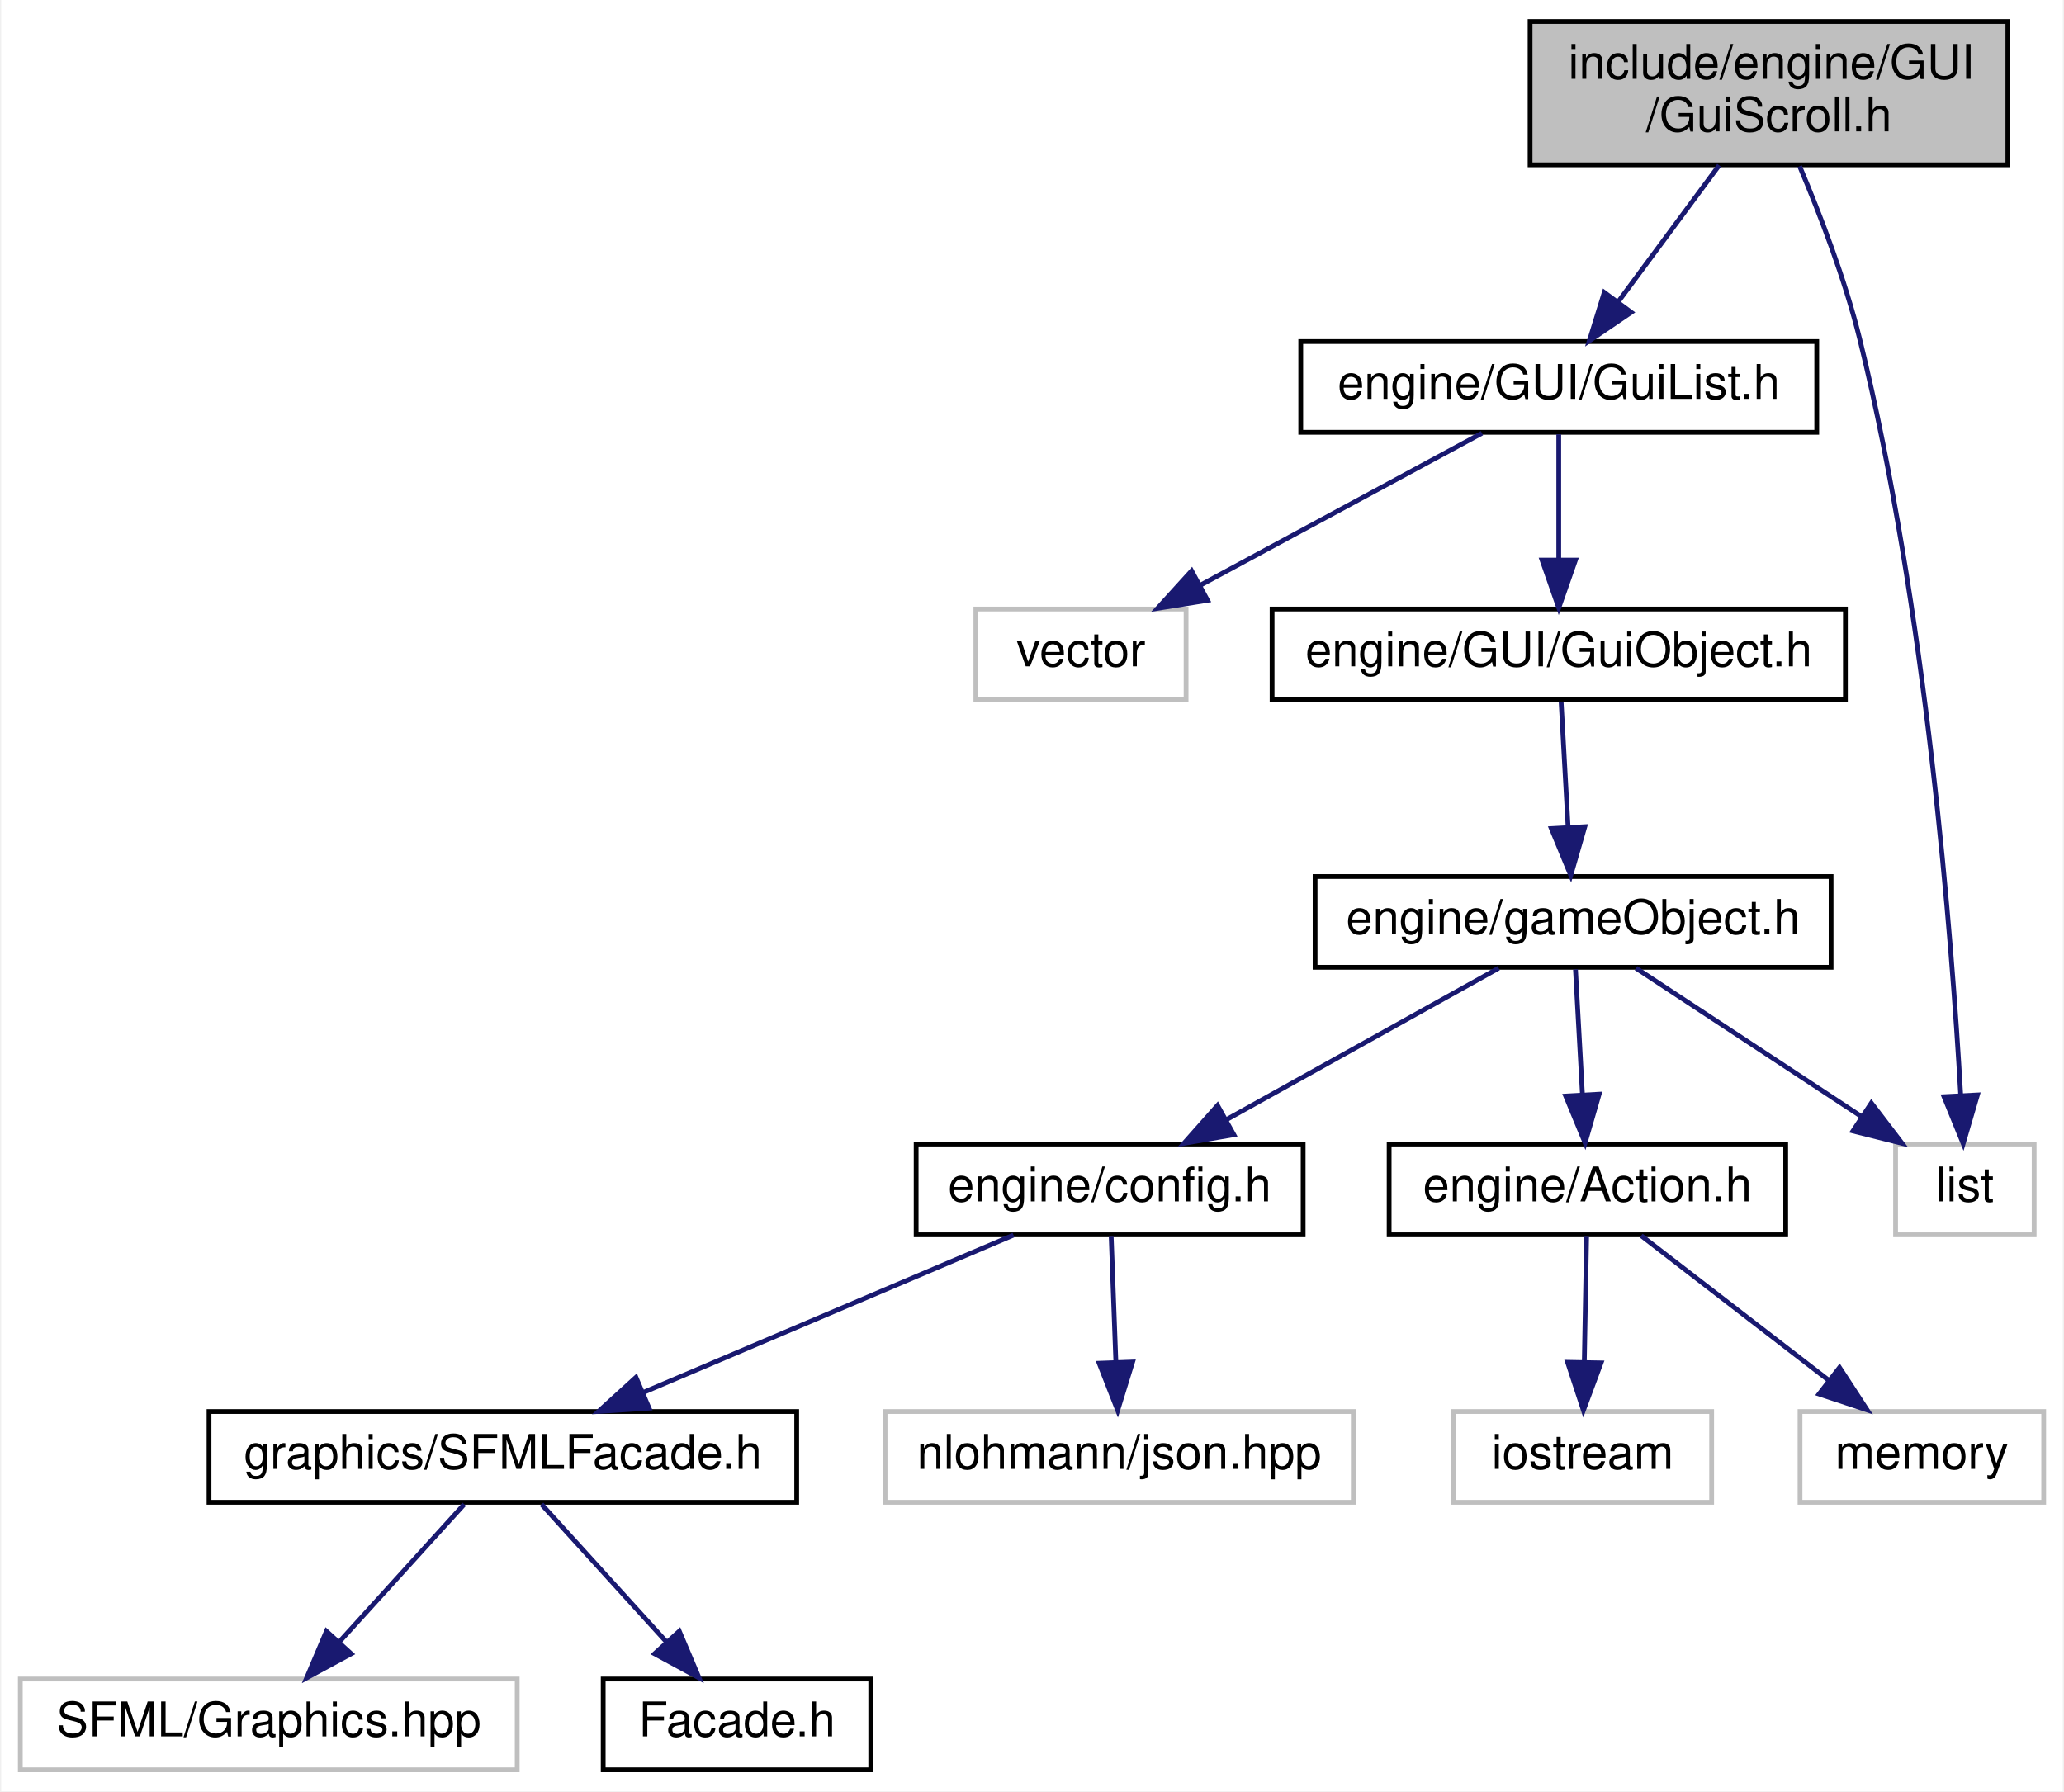
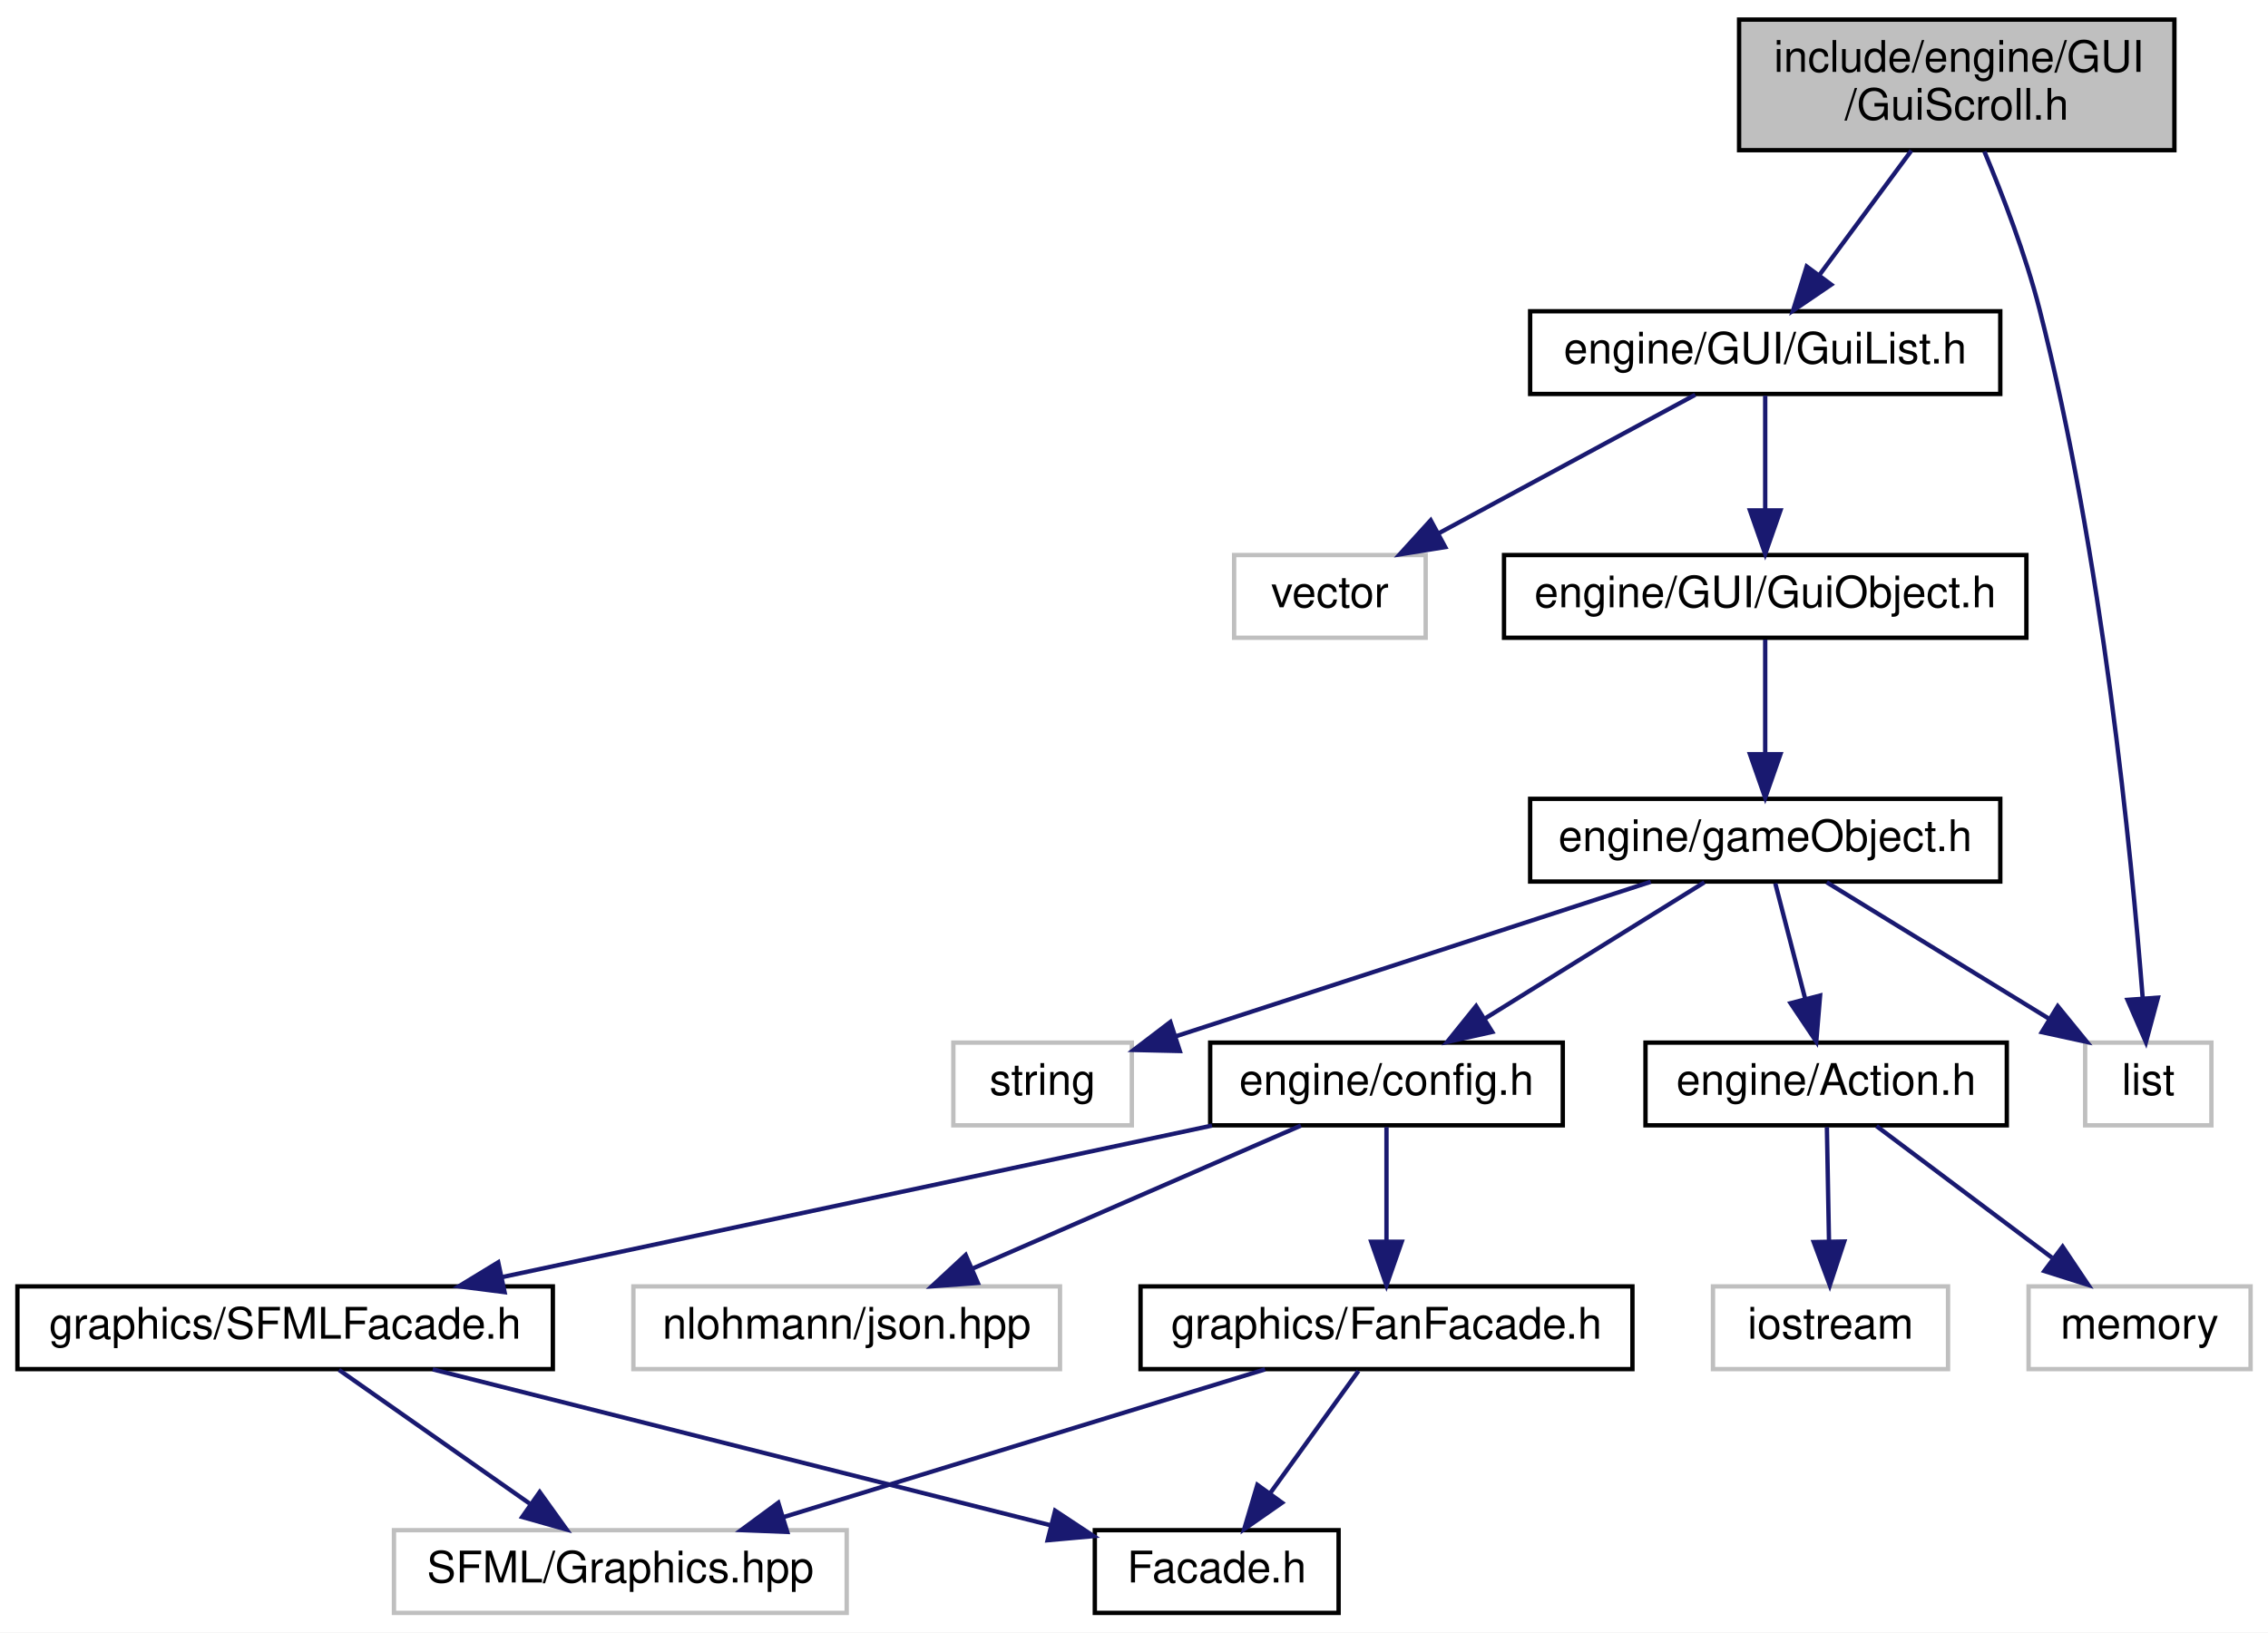
- <svg xmlns="http://www.w3.org/2000/svg" xmlns:xlink="http://www.w3.org/1999/xlink" width="432pt" height="375pt" viewBox="0.00 0.00 431.50 375.00">
+ <svg xmlns="http://www.w3.org/2000/svg" xmlns:xlink="http://www.w3.org/1999/xlink" width="521pt" height="375pt" viewBox="0.00 0.00 521.00 375.00">
  <g id="graph0" class="graph" transform="scale(1 1) rotate(0) translate(4 371)">
-     <polygon fill="white" stroke="transparent" points="-4,4 -4,-371 427.5,-371 427.5,4 -4,4" />
+     <polygon fill="white" stroke="transparent" points="-4,4 -4,-371 517,-371 517,4 -4,4" />
    <g id="node1" class="node">
      <g id="a_node1">
        <a xlink:title=" ">
-           <polygon fill="#bfbfbf" stroke="black" points="316,-336.5 316,-366.5 416,-366.5 416,-336.5 316,-336.5" />
-           <text text-anchor="start" x="324" y="-354.5" font-family="Helvetica,sans-Serif" font-size="10.00">include/engine/GUI</text>
-           <text text-anchor="middle" x="366" y="-343.5" font-family="Helvetica,sans-Serif" font-size="10.00">/GuiScroll.h</text>
+           <polygon fill="#bfbfbf" stroke="black" points="395.5,-336.5 395.5,-366.5 495.5,-366.5 495.5,-336.5 395.5,-336.5" />
+           <text text-anchor="start" x="403.5" y="-354.5" font-family="Helvetica,sans-Serif" font-size="10.00">include/engine/GUI</text>
+           <text text-anchor="middle" x="445.5" y="-343.5" font-family="Helvetica,sans-Serif" font-size="10.00">/GuiScroll.h</text>
        </a>
      </g>
    </g>
    <g id="node2" class="node">
      <g id="a_node2">
        <a xlink:href="_gui_list_8h.html" target="_top" xlink:title=" ">
-           <polygon fill="white" stroke="black" points="268,-280.5 268,-299.5 376,-299.5 376,-280.5 268,-280.5" />
-           <text text-anchor="middle" x="322" y="-287.5" font-family="Helvetica,sans-Serif" font-size="10.00">engine/GUI/GuiList.h</text>
+           <polygon fill="white" stroke="black" points="347.5,-280.5 347.5,-299.5 455.5,-299.5 455.5,-280.5 347.5,-280.5" />
+           <text text-anchor="middle" x="401.5" y="-287.5" font-family="Helvetica,sans-Serif" font-size="10.00">engine/GUI/GuiList.h</text>
        </a>
      </g>
    </g>
    <g id="edge1" class="edge">
-       <path fill="none" stroke="midnightblue" d="M355.57,-336.4C349.24,-327.84 341.13,-316.87 334.47,-307.86" />
-       <polygon fill="midnightblue" stroke="midnightblue" points="337.16,-305.62 328.4,-299.66 331.53,-309.78 337.16,-305.62" />
-     </g>
-     <g id="node5" class="node">
-       <g id="a_node5">
-         <a xlink:title=" ">
-           <polygon fill="white" stroke="#bfbfbf" points="392.5,-112.5 392.5,-131.5 421.5,-131.5 421.5,-112.5 392.5,-112.5" />
-           <text text-anchor="middle" x="407" y="-119.5" font-family="Helvetica,sans-Serif" font-size="10.00">list</text>
-         </a>
-       </g>
-     </g>
-     <g id="edge14" class="edge">
-       <path fill="none" stroke="midnightblue" d="M372.42,-336.2C376.63,-326.25 381.91,-312.55 385,-300 398.93,-243.5 404.26,-174.57 406.12,-141.91" />
-       <polygon fill="midnightblue" stroke="midnightblue" points="409.63,-141.77 406.65,-131.6 402.64,-141.41 409.63,-141.77" />
+       <path fill="none" stroke="midnightblue" d="M435.07,-336.4C428.74,-327.84 420.63,-316.87 413.97,-307.86" />
+       <polygon fill="midnightblue" stroke="midnightblue" points="416.66,-305.62 407.9,-299.66 411.03,-309.78 416.66,-305.62" />
+     </g>
+     <g id="node6" class="node">
+       <g id="a_node6">
+         <a xlink:title=" ">
+           <polygon fill="white" stroke="#bfbfbf" points="475,-112.5 475,-131.5 504,-131.5 504,-112.5 475,-112.5" />
+           <text text-anchor="middle" x="489.5" y="-119.5" font-family="Helvetica,sans-Serif" font-size="10.00">list</text>
+         </a>
+       </g>
+     </g>
+     <g id="edge18" class="edge">
+       <path fill="none" stroke="midnightblue" d="M451.85,-336.19C456.03,-326.22 461.3,-312.52 464.5,-300 478.93,-243.49 485.65,-174.57 488.2,-141.91" />
+       <polygon fill="midnightblue" stroke="midnightblue" points="491.71,-141.83 488.96,-131.6 484.73,-141.32 491.71,-141.83" />
    </g>
    <g id="node3" class="node">
      <g id="a_node3">
        <a xlink:href="_gui_object_8h.html" target="_top" xlink:title=" ">
-           <polygon fill="white" stroke="black" points="262,-224.5 262,-243.5 382,-243.5 382,-224.5 262,-224.5" />
-           <text text-anchor="middle" x="322" y="-231.5" font-family="Helvetica,sans-Serif" font-size="10.00">engine/GUI/GuiObject.h</text>
+           <polygon fill="white" stroke="black" points="341.5,-224.5 341.5,-243.5 461.5,-243.5 461.5,-224.5 341.5,-224.5" />
+           <text text-anchor="middle" x="401.5" y="-231.5" font-family="Helvetica,sans-Serif" font-size="10.00">engine/GUI/GuiObject.h</text>
        </a>
      </g>
    </g>
    <g id="edge2" class="edge">
-       <path fill="none" stroke="midnightblue" d="M322,-280.08C322,-273.01 322,-262.86 322,-253.99" />
-       <polygon fill="midnightblue" stroke="midnightblue" points="325.5,-253.75 322,-243.75 318.5,-253.75 325.5,-253.75" />
-     </g>
-     <g id="node14" class="node">
-       <g id="a_node14">
-         <a xlink:title=" ">
-           <polygon fill="white" stroke="#bfbfbf" points="200,-224.5 200,-243.5 244,-243.5 244,-224.5 200,-224.5" />
-           <text text-anchor="middle" x="222" y="-231.5" font-family="Helvetica,sans-Serif" font-size="10.00">vector</text>
-         </a>
-       </g>
-     </g>
-     <g id="edge13" class="edge">
-       <path fill="none" stroke="midnightblue" d="M305.93,-280.32C290.04,-271.74 265.49,-258.49 247.04,-248.52" />
-       <polygon fill="midnightblue" stroke="midnightblue" points="248.49,-245.33 238.03,-243.65 245.16,-251.49 248.49,-245.33" />
+       <path fill="none" stroke="midnightblue" d="M401.5,-280.08C401.5,-273.01 401.5,-262.86 401.5,-253.99" />
+       <polygon fill="midnightblue" stroke="midnightblue" points="405,-253.75 401.5,-243.75 398,-253.75 405,-253.75" />
+     </g>
+     <g id="node16" class="node">
+       <g id="a_node16">
+         <a xlink:title=" ">
+           <polygon fill="white" stroke="#bfbfbf" points="279.5,-224.5 279.5,-243.5 323.5,-243.5 323.5,-224.5 279.5,-224.5" />
+           <text text-anchor="middle" x="301.5" y="-231.5" font-family="Helvetica,sans-Serif" font-size="10.00">vector</text>
+         </a>
+       </g>
+     </g>
+     <g id="edge17" class="edge">
+       <path fill="none" stroke="midnightblue" d="M385.43,-280.32C369.54,-271.74 344.99,-258.49 326.54,-248.52" />
+       <polygon fill="midnightblue" stroke="midnightblue" points="327.99,-245.33 317.53,-243.65 324.66,-251.49 327.99,-245.33" />
    </g>
    <g id="node4" class="node">
      <g id="a_node4">
        <a xlink:href="game_object_8h.html" target="_top" xlink:title=" ">
-           <polygon fill="white" stroke="black" points="271,-168.5 271,-187.5 379,-187.5 379,-168.5 271,-168.5" />
-           <text text-anchor="middle" x="325" y="-175.5" font-family="Helvetica,sans-Serif" font-size="10.00">engine/gameObject.h</text>
+           <polygon fill="white" stroke="black" points="347.5,-168.5 347.5,-187.5 455.5,-187.5 455.5,-168.5 347.5,-168.5" />
+           <text text-anchor="middle" x="401.5" y="-175.5" font-family="Helvetica,sans-Serif" font-size="10.00">engine/gameObject.h</text>
        </a>
      </g>
    </g>
    <g id="edge3" class="edge">
-       <path fill="none" stroke="midnightblue" d="M322.5,-224.08C322.89,-217.01 323.45,-206.86 323.95,-197.99" />
-       <polygon fill="midnightblue" stroke="midnightblue" points="327.45,-197.93 324.51,-187.75 320.46,-197.54 327.45,-197.93" />
+       <path fill="none" stroke="midnightblue" d="M401.5,-224.08C401.5,-217.01 401.5,-206.86 401.5,-197.99" />
+       <polygon fill="midnightblue" stroke="midnightblue" points="405,-197.75 401.5,-187.75 398,-197.75 405,-197.75" />
+     </g>
+     <g id="node5" class="node">
+       <g id="a_node5">
+         <a xlink:title=" ">
+           <polygon fill="white" stroke="#bfbfbf" points="215,-112.5 215,-131.5 256,-131.5 256,-112.5 215,-112.5" />
+           <text text-anchor="middle" x="235.5" y="-119.5" font-family="Helvetica,sans-Serif" font-size="10.00">string</text>
+         </a>
+       </g>
    </g>
    <g id="edge4" class="edge">
-       <path fill="none" stroke="midnightblue" d="M338.17,-168.32C350.85,-159.98 370.23,-147.21 385.21,-137.35" />
-       <polygon fill="midnightblue" stroke="midnightblue" points="387.43,-140.08 393.86,-131.65 383.58,-134.23 387.43,-140.08" />
-     </g>
-     <g id="node6" class="node">
-       <g id="a_node6">
+       <path fill="none" stroke="midnightblue" d="M375.2,-168.44C345.5,-158.78 297.25,-143.09 265.95,-132.9" />
+       <polygon fill="midnightblue" stroke="midnightblue" points="267.02,-129.57 256.42,-129.81 264.85,-136.23 267.02,-129.57" />
+     </g>
+     <g id="edge5" class="edge">
+       <path fill="none" stroke="midnightblue" d="M415.64,-168.32C429.37,-159.9 450.44,-146.97 466.56,-137.07" />
+       <polygon fill="midnightblue" stroke="midnightblue" points="468.7,-139.87 475.4,-131.65 465.04,-133.9 468.7,-139.87" />
+     </g>
+     <g id="node7" class="node">
+       <g id="a_node7">
        <a xlink:href="config_8h.html" target="_top" xlink:title=" ">
-           <polygon fill="white" stroke="black" points="187.5,-112.5 187.5,-131.5 268.5,-131.5 268.5,-112.5 187.5,-112.5" />
-           <text text-anchor="middle" x="228" y="-119.5" font-family="Helvetica,sans-Serif" font-size="10.00">engine/config.h</text>
-         </a>
-       </g>
-     </g>
-     <g id="edge5" class="edge">
-       <path fill="none" stroke="midnightblue" d="M309.42,-168.32C294,-159.74 270.19,-146.49 252.29,-136.52" />
-       <polygon fill="midnightblue" stroke="midnightblue" points="253.99,-133.46 243.55,-131.65 250.58,-139.58 253.99,-133.46" />
+           <polygon fill="white" stroke="black" points="274,-112.5 274,-131.5 355,-131.5 355,-112.5 274,-112.5" />
+           <text text-anchor="middle" x="314.5" y="-119.5" font-family="Helvetica,sans-Serif" font-size="10.00">engine/config.h</text>
+         </a>
+       </g>
+     </g>
+     <g id="edge6" class="edge">
+       <path fill="none" stroke="midnightblue" d="M387.52,-168.32C373.95,-159.9 353.12,-146.97 337.18,-137.07" />
+       <polygon fill="midnightblue" stroke="midnightblue" points="338.79,-133.95 328.44,-131.65 335.09,-139.9 338.79,-133.95" />
+     </g>
+     <g id="node13" class="node">
+       <g id="a_node13">
+         <a xlink:href="engine_2_action_8h.html" target="_top" xlink:title=" ">
+           <polygon fill="white" stroke="black" points="374,-112.5 374,-131.5 457,-131.5 457,-112.5 374,-112.5" />
+           <text text-anchor="middle" x="415.5" y="-119.5" font-family="Helvetica,sans-Serif" font-size="10.00">engine/Action.h</text>
+         </a>
+       </g>
+     </g>
+     <g id="edge14" class="edge">
+       <path fill="none" stroke="midnightblue" d="M403.81,-168.08C405.67,-160.93 408.34,-150.64 410.65,-141.69" />
+       <polygon fill="midnightblue" stroke="midnightblue" points="414.11,-142.31 413.23,-131.75 407.33,-140.55 414.11,-142.31" />
+     </g>
+     <g id="node8" class="node">
+       <g id="a_node8">
+         <a xlink:href="_s_f_m_l_facade_8h.html" target="_top" xlink:title=" ">
+           <polygon fill="white" stroke="black" points="0,-56.5 0,-75.5 123,-75.5 123,-56.5 0,-56.5" />
+           <text text-anchor="middle" x="61.5" y="-63.5" font-family="Helvetica,sans-Serif" font-size="10.00">graphics/SFMLFacade.h</text>
+         </a>
+       </g>
+     </g>
+     <g id="edge7" class="edge">
+       <path fill="none" stroke="midnightblue" d="M274.41,-112.44C230.18,-103 158.96,-87.8 111.22,-77.61" />
+       <polygon fill="midnightblue" stroke="midnightblue" points="111.91,-74.18 101.4,-75.52 110.45,-81.03 111.91,-74.18" />
    </g>
    <g id="node11" class="node">
      <g id="a_node11">
-         <a xlink:href="engine_2_action_8h.html" target="_top" xlink:title=" ">
-           <polygon fill="white" stroke="black" points="286.5,-112.5 286.5,-131.5 369.5,-131.5 369.5,-112.5 286.5,-112.5" />
-           <text text-anchor="middle" x="328" y="-119.5" font-family="Helvetica,sans-Serif" font-size="10.00">engine/Action.h</text>
+         <a xlink:href="_fan_facade_8h.html" target="_top" xlink:title=" ">
+           <polygon fill="white" stroke="black" points="258,-56.5 258,-75.5 371,-75.5 371,-56.5 258,-56.5" />
+           <text text-anchor="middle" x="314.5" y="-63.5" font-family="Helvetica,sans-Serif" font-size="10.00">graphics/FanFacade.h</text>
        </a>
      </g>
    </g>
    <g id="edge10" class="edge">
-       <path fill="none" stroke="midnightblue" d="M325.5,-168.08C325.89,-161.01 326.45,-150.86 326.95,-141.99" />
-       <polygon fill="midnightblue" stroke="midnightblue" points="330.45,-141.93 327.51,-131.75 323.46,-141.54 330.45,-141.93" />
-     </g>
-     <g id="node7" class="node">
-       <g id="a_node7">
-         <a xlink:href="_s_f_m_l_facade_8h.html" target="_top" xlink:title=" ">
-           <polygon fill="white" stroke="black" points="39.5,-56.5 39.5,-75.5 162.5,-75.5 162.5,-56.5 39.5,-56.5" />
-           <text text-anchor="middle" x="101" y="-63.5" font-family="Helvetica,sans-Serif" font-size="10.00">graphics/SFMLFacade.h</text>
-         </a>
-       </g>
-     </g>
-     <g id="edge6" class="edge">
-       <path fill="none" stroke="midnightblue" d="M207.88,-112.44C186.98,-103.56 154.07,-89.56 130.28,-79.45" />
-       <polygon fill="midnightblue" stroke="midnightblue" points="131.6,-76.21 121.03,-75.52 128.86,-82.65 131.6,-76.21" />
+       <path fill="none" stroke="midnightblue" d="M314.5,-112.08C314.5,-105.01 314.5,-94.86 314.5,-85.99" />
+       <polygon fill="midnightblue" stroke="midnightblue" points="318,-85.75 314.5,-75.75 311,-85.75 318,-85.75" />
+     </g>
+     <g id="node12" class="node">
+       <g id="a_node12">
+         <a xlink:title=" ">
+           <polygon fill="white" stroke="#bfbfbf" points="141.5,-56.5 141.5,-75.5 239.5,-75.5 239.5,-56.5 141.5,-56.5" />
+           <text text-anchor="middle" x="190.5" y="-63.5" font-family="Helvetica,sans-Serif" font-size="10.00">nlohmann/json.hpp</text>
+         </a>
+       </g>
+     </g>
+     <g id="edge13" class="edge">
+       <path fill="none" stroke="midnightblue" d="M294.85,-112.44C274.54,-103.6 242.6,-89.69 219.4,-79.59" />
+       <polygon fill="midnightblue" stroke="midnightblue" points="220.62,-76.3 210.06,-75.52 217.83,-82.72 220.62,-76.3" />
+     </g>
+     <g id="node9" class="node">
+       <g id="a_node9">
+         <a xlink:title=" ">
+           <polygon fill="white" stroke="#bfbfbf" points="86.5,-0.5 86.5,-19.5 190.5,-19.5 190.5,-0.5 86.5,-0.5" />
+           <text text-anchor="middle" x="138.5" y="-7.5" font-family="Helvetica,sans-Serif" font-size="10.00">SFML/Graphics.hpp</text>
+         </a>
+       </g>
+     </g>
+     <g id="edge8" class="edge">
+       <path fill="none" stroke="midnightblue" d="M73.87,-56.32C85.66,-48.06 103.63,-35.45 117.64,-25.63" />
+       <polygon fill="midnightblue" stroke="midnightblue" points="119.98,-28.26 126.16,-19.65 115.96,-22.53 119.98,-28.26" />
    </g>
    <g id="node10" class="node">
      <g id="a_node10">
-         <a xlink:title=" ">
-           <polygon fill="white" stroke="#bfbfbf" points="181,-56.5 181,-75.5 279,-75.5 279,-56.5 181,-56.5" />
-           <text text-anchor="middle" x="230" y="-63.5" font-family="Helvetica,sans-Serif" font-size="10.00">nlohmann/json.hpp</text>
+         <a xlink:href="_facade_8h.html" target="_top" xlink:title=" ">
+           <polygon fill="white" stroke="black" points="247.5,-0.5 247.5,-19.5 303.5,-19.5 303.5,-0.5 247.5,-0.5" />
+           <text text-anchor="middle" x="275.5" y="-7.5" font-family="Helvetica,sans-Serif" font-size="10.00">Facade.h</text>
        </a>
      </g>
    </g>
    <g id="edge9" class="edge">
-       <path fill="none" stroke="midnightblue" d="M228.33,-112.08C228.59,-105.01 228.97,-94.86 229.3,-85.99" />
-       <polygon fill="midnightblue" stroke="midnightblue" points="232.8,-85.87 229.68,-75.75 225.81,-85.61 232.8,-85.87" />
-     </g>
-     <g id="node8" class="node">
-       <g id="a_node8">
-         <a xlink:title=" ">
-           <polygon fill="white" stroke="#bfbfbf" points="0,-0.5 0,-19.5 104,-19.5 104,-0.5 0,-0.5" />
-           <text text-anchor="middle" x="52" y="-7.5" font-family="Helvetica,sans-Serif" font-size="10.00">SFML/Graphics.hpp</text>
-         </a>
-       </g>
-     </g>
-     <g id="edge7" class="edge">
-       <path fill="none" stroke="midnightblue" d="M92.91,-56.08C85.84,-48.3 75.41,-36.8 66.85,-27.37" />
-       <polygon fill="midnightblue" stroke="midnightblue" points="69.25,-24.8 59.94,-19.75 64.07,-29.51 69.25,-24.8" />
-     </g>
-     <g id="node9" class="node">
-       <g id="a_node9">
-         <a xlink:href="_facade_8h.html" target="_top" xlink:title=" ">
-           <polygon fill="white" stroke="black" points="122,-0.5 122,-19.5 178,-19.5 178,-0.5 122,-0.5" />
-           <text text-anchor="middle" x="150" y="-7.5" font-family="Helvetica,sans-Serif" font-size="10.00">Facade.h</text>
-         </a>
-       </g>
-     </g>
-     <g id="edge8" class="edge">
-       <path fill="none" stroke="midnightblue" d="M109.09,-56.08C116.16,-48.3 126.59,-36.8 135.15,-27.37" />
-       <polygon fill="midnightblue" stroke="midnightblue" points="137.93,-29.51 142.06,-19.75 132.75,-24.8 137.93,-29.51" />
-     </g>
-     <g id="node12" class="node">
-       <g id="a_node12">
-         <a xlink:title=" ">
-           <polygon fill="white" stroke="#bfbfbf" points="300,-56.5 300,-75.5 354,-75.5 354,-56.5 300,-56.5" />
-           <text text-anchor="middle" x="327" y="-63.5" font-family="Helvetica,sans-Serif" font-size="10.00">iostream</text>
-         </a>
-       </g>
+       <path fill="none" stroke="midnightblue" d="M95.41,-56.44C134.09,-46.68 197.17,-30.76 237.49,-20.59" />
+       <polygon fill="midnightblue" stroke="midnightblue" points="238.38,-23.98 247.22,-18.14 236.66,-17.19 238.38,-23.98" />
    </g>
    <g id="edge11" class="edge">
-       <path fill="none" stroke="midnightblue" d="M327.83,-112.08C327.7,-105.01 327.52,-94.86 327.35,-85.99" />
-       <polygon fill="midnightblue" stroke="midnightblue" points="330.85,-85.68 327.16,-75.75 323.85,-85.81 330.85,-85.68" />
-     </g>
-     <g id="node13" class="node">
-       <g id="a_node13">
-         <a xlink:title=" ">
-           <polygon fill="white" stroke="#bfbfbf" points="372.5,-56.5 372.5,-75.5 423.5,-75.5 423.5,-56.5 372.5,-56.5" />
-           <text text-anchor="middle" x="398" y="-63.5" font-family="Helvetica,sans-Serif" font-size="10.00">memory</text>
-         </a>
-       </g>
+       <path fill="none" stroke="midnightblue" d="M286.61,-56.44C256.75,-47.28 209.19,-32.69 176.04,-22.52" />
+       <polygon fill="midnightblue" stroke="midnightblue" points="176.84,-19.1 166.26,-19.52 174.79,-25.8 176.84,-19.1" />
    </g>
    <g id="edge12" class="edge">
-       <path fill="none" stroke="midnightblue" d="M339.25,-112.32C349.8,-104.18 365.8,-91.84 378.44,-82.09" />
-       <polygon fill="midnightblue" stroke="midnightblue" points="380.77,-84.71 386.55,-75.83 376.49,-79.17 380.77,-84.71" />
+       <path fill="none" stroke="midnightblue" d="M308.06,-56.08C302.55,-48.46 294.47,-37.26 287.74,-27.94" />
+       <polygon fill="midnightblue" stroke="midnightblue" points="290.51,-25.81 281.82,-19.75 284.84,-29.91 290.51,-25.81" />
+     </g>
+     <g id="node14" class="node">
+       <g id="a_node14">
+         <a xlink:title=" ">
+           <polygon fill="white" stroke="#bfbfbf" points="389.5,-56.5 389.5,-75.5 443.5,-75.5 443.5,-56.5 389.5,-56.5" />
+           <text text-anchor="middle" x="416.5" y="-63.5" font-family="Helvetica,sans-Serif" font-size="10.00">iostream</text>
+         </a>
+       </g>
+     </g>
+     <g id="edge15" class="edge">
+       <path fill="none" stroke="midnightblue" d="M415.67,-112.08C415.8,-105.01 415.98,-94.86 416.15,-85.99" />
+       <polygon fill="midnightblue" stroke="midnightblue" points="419.65,-85.81 416.34,-75.75 412.65,-85.68 419.65,-85.81" />
+     </g>
+     <g id="node15" class="node">
+       <g id="a_node15">
+         <a xlink:title=" ">
+           <polygon fill="white" stroke="#bfbfbf" points="462,-56.5 462,-75.5 513,-75.5 513,-56.5 462,-56.5" />
+           <text text-anchor="middle" x="487.5" y="-63.5" font-family="Helvetica,sans-Serif" font-size="10.00">memory</text>
+         </a>
+       </g>
+     </g>
+     <g id="edge16" class="edge">
+       <path fill="none" stroke="midnightblue" d="M427.07,-112.32C437.92,-104.18 454.38,-91.84 467.38,-82.09" />
+       <polygon fill="midnightblue" stroke="midnightblue" points="469.82,-84.63 475.72,-75.83 465.62,-79.03 469.82,-84.63" />
    </g>
  </g>
</svg>
